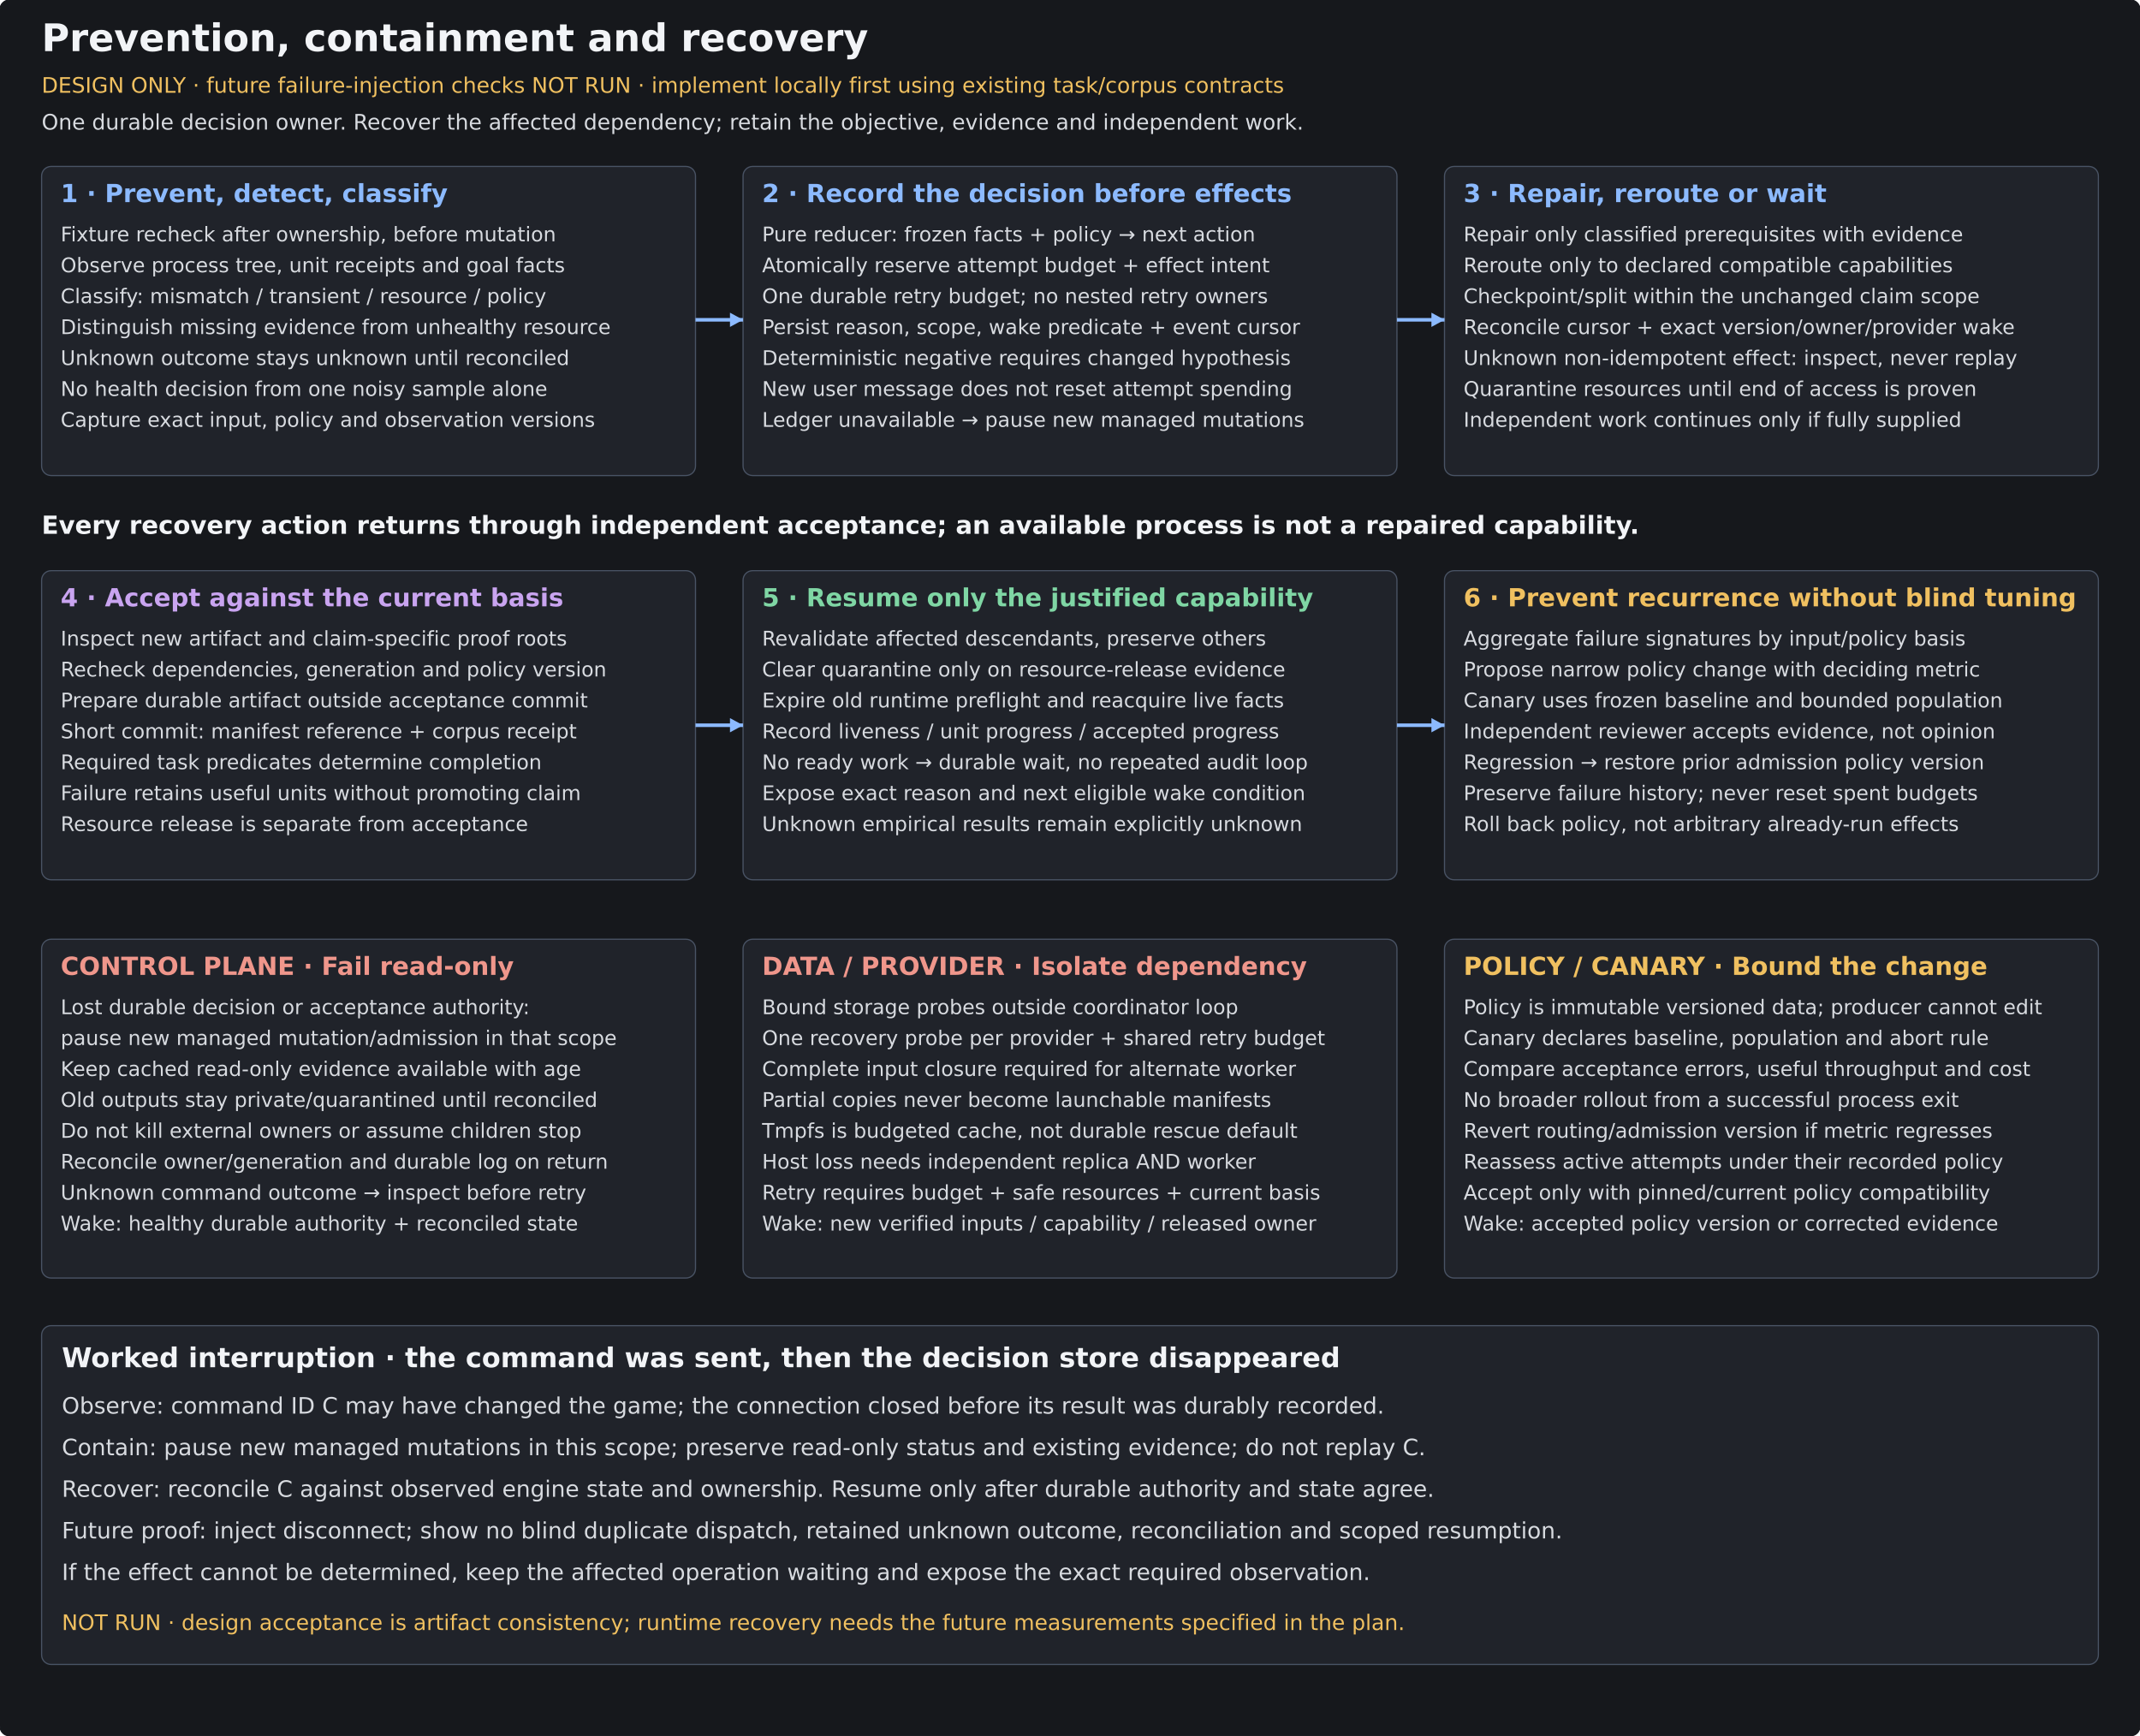
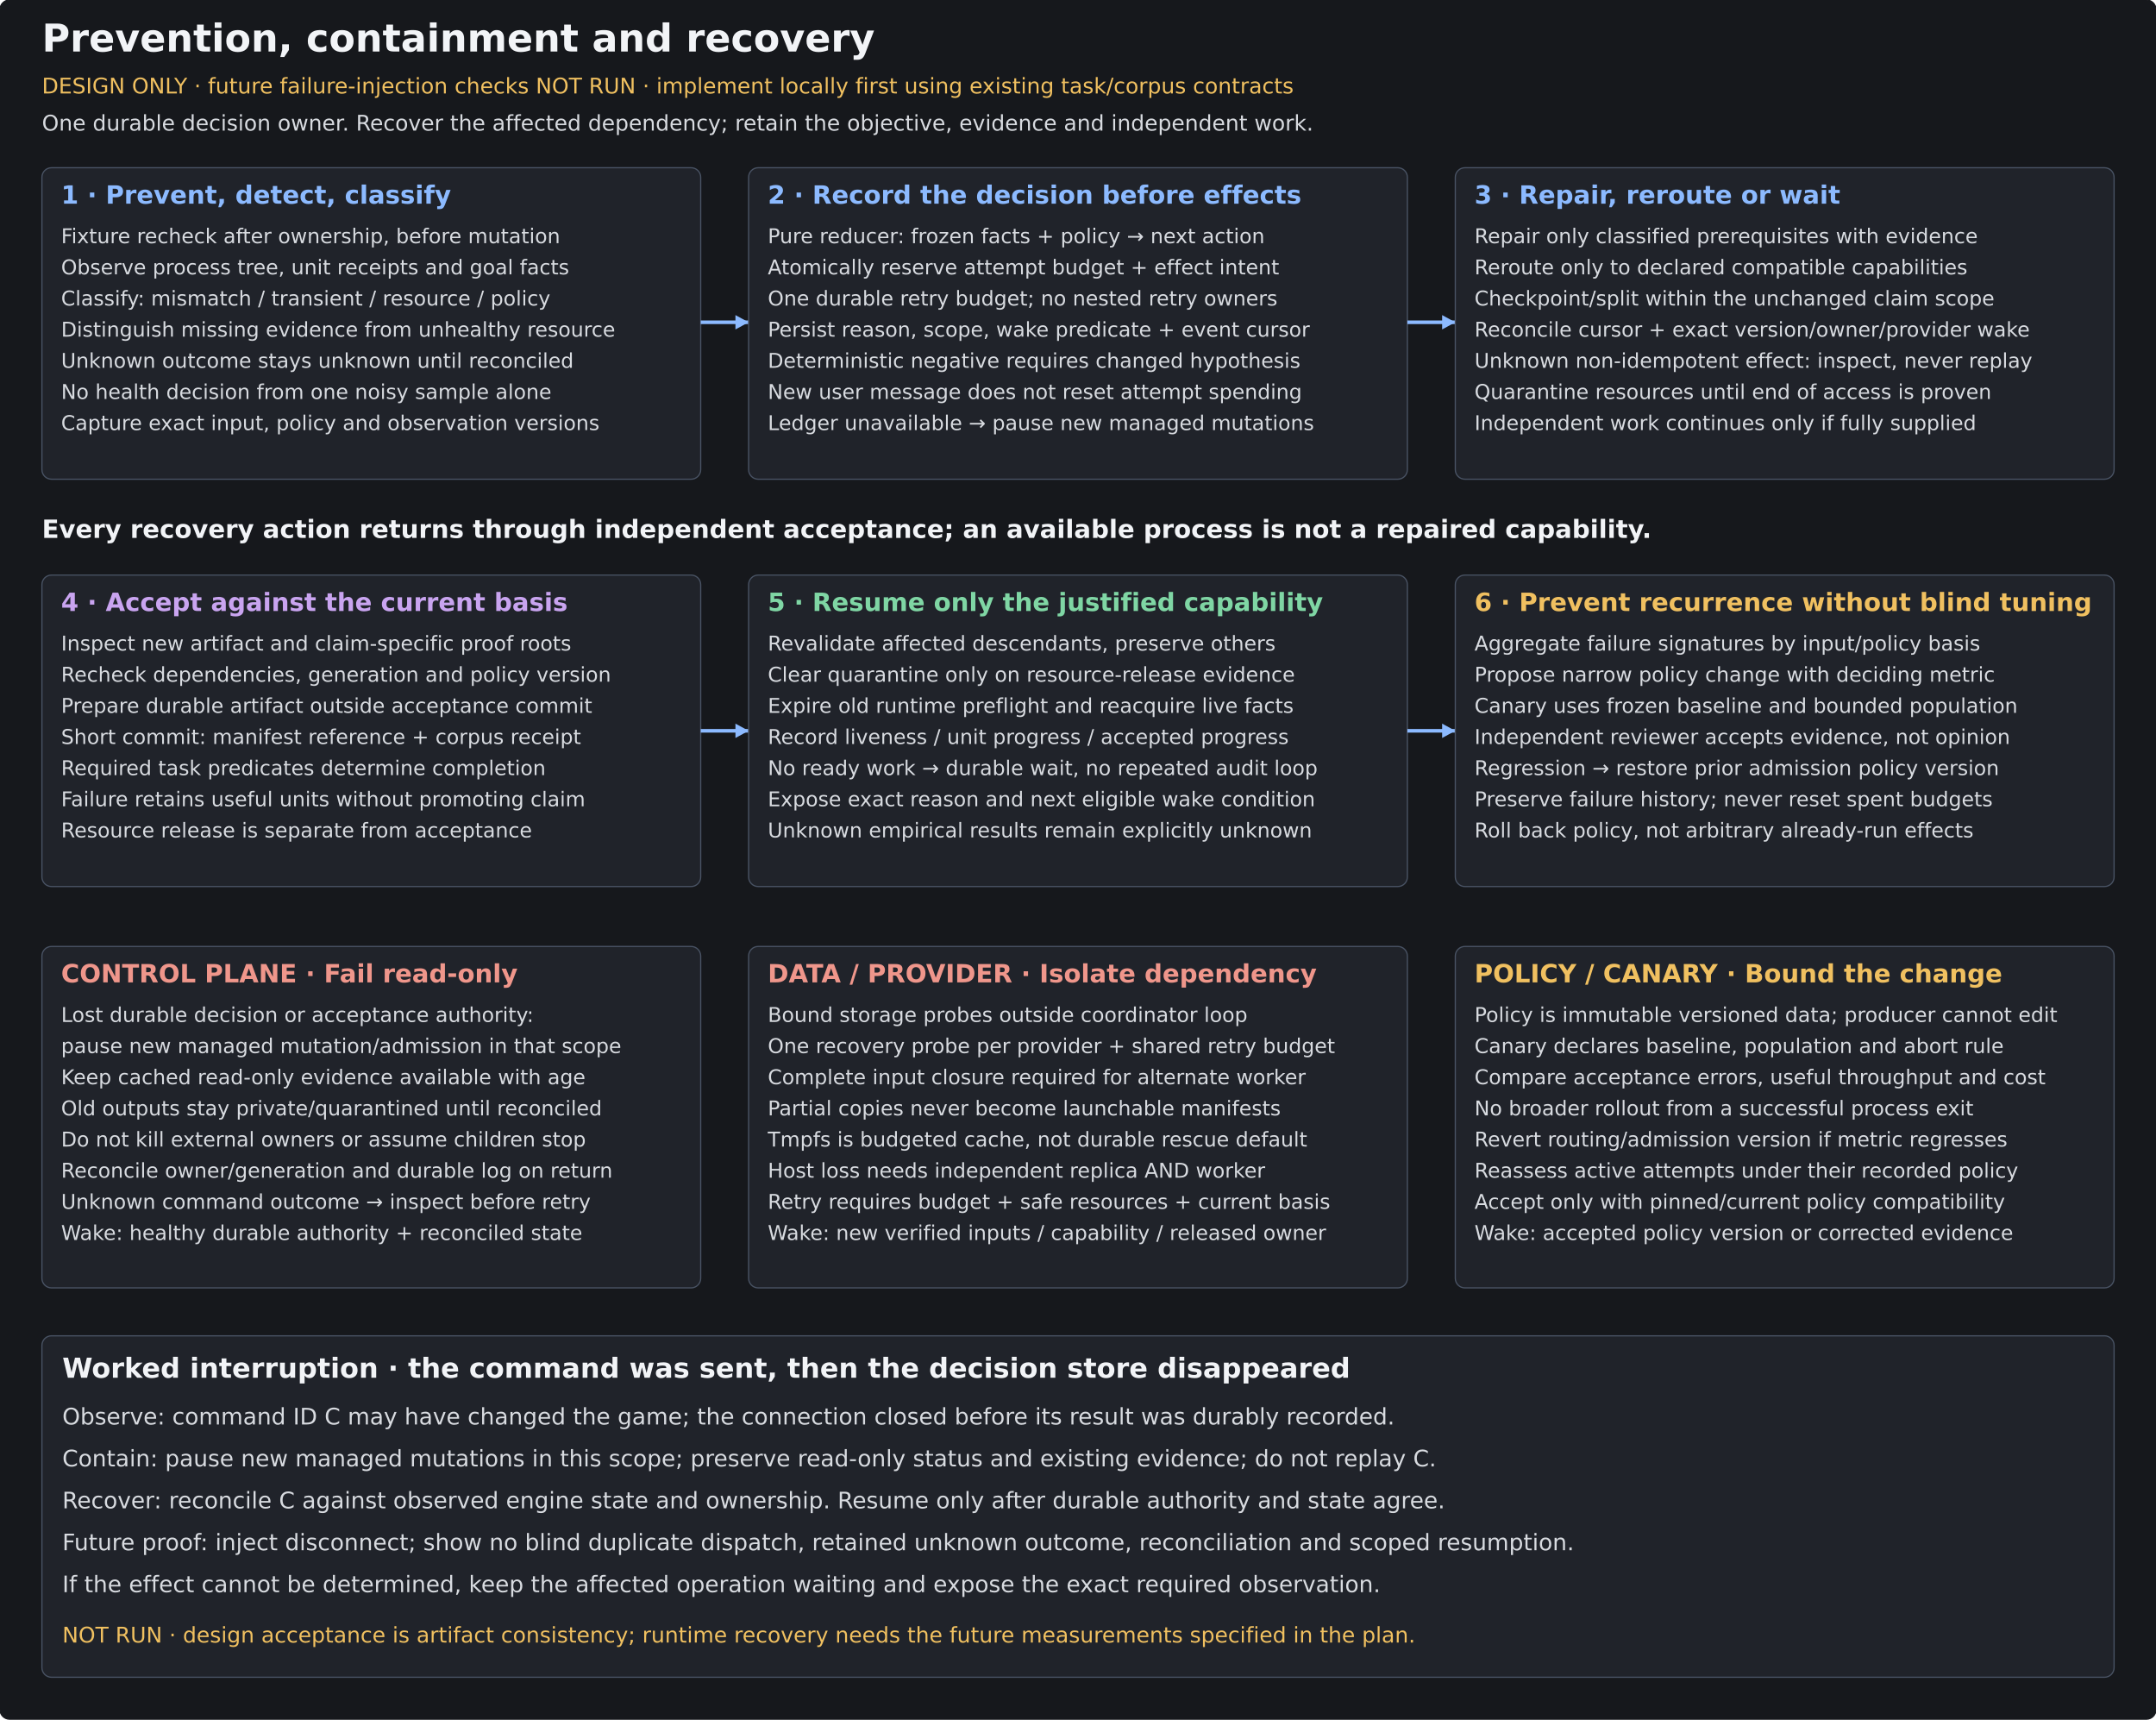
- <svg xmlns="http://www.w3.org/2000/svg" width="1800" height="1460" viewBox="0 0 1800 1460">
-   <rect x="0" y="0" width="1800" height="1460" rx="8" fill="#16181c" stroke="#16181c" />
-   <text x="35" y="43" font-family="DejaVu Sans, sans-serif" font-size="32" fill="#f2f4f7" font-weight="bold">Prevention, containment and recovery</text>
-   <text x="35" y="78" font-family="DejaVu Sans, sans-serif" font-size="18" fill="#f0c060" font-weight="normal">DESIGN ONLY · future failure-injection checks NOT RUN · implement locally first using existing task/corpus contracts</text>
-   <text x="35" y="109" font-family="DejaVu Sans, sans-serif" font-size="18" fill="#d8dbe0" font-weight="normal">One durable decision owner. Recover the affected dependency; retain the objective, evidence and independent work.</text>
-   <rect x="35" y="140" width="550" height="260" rx="8" fill="#20232a" stroke="#495364" />
-   <text x="51" y="170" font-family="DejaVu Sans, sans-serif" font-size="21" fill="#8cbaff" font-weight="bold">1 · Prevent, detect, classify</text>
-   <text x="51" y="203" font-family="DejaVu Sans, sans-serif" font-size="17" fill="#d8dbe0" font-weight="normal">Fixture recheck after ownership, before mutation</text>
-   <text x="51" y="229" font-family="DejaVu Sans, sans-serif" font-size="17" fill="#d8dbe0" font-weight="normal">Observe process tree, unit receipts and goal facts</text>
-   <text x="51" y="255" font-family="DejaVu Sans, sans-serif" font-size="17" fill="#d8dbe0" font-weight="normal">Classify: mismatch / transient / resource / policy</text>
-   <text x="51" y="281" font-family="DejaVu Sans, sans-serif" font-size="17" fill="#d8dbe0" font-weight="normal">Distinguish missing evidence from unhealthy resource</text>
-   <text x="51" y="307" font-family="DejaVu Sans, sans-serif" font-size="17" fill="#d8dbe0" font-weight="normal">Unknown outcome stays unknown until reconciled</text>
-   <text x="51" y="333" font-family="DejaVu Sans, sans-serif" font-size="17" fill="#d8dbe0" font-weight="normal">No health decision from one noisy sample alone</text>
-   <text x="51" y="359" font-family="DejaVu Sans, sans-serif" font-size="17" fill="#d8dbe0" font-weight="normal">Capture exact input, policy and observation versions</text>
-   <rect x="625" y="140" width="550" height="260" rx="8" fill="#20232a" stroke="#495364" />
-   <text x="641" y="170" font-family="DejaVu Sans, sans-serif" font-size="21" fill="#8cbaff" font-weight="bold">2 · Record the decision before effects</text>
-   <text x="641" y="203" font-family="DejaVu Sans, sans-serif" font-size="17" fill="#d8dbe0" font-weight="normal">Pure reducer: frozen facts + policy → next action</text>
-   <text x="641" y="229" font-family="DejaVu Sans, sans-serif" font-size="17" fill="#d8dbe0" font-weight="normal">Atomically reserve attempt budget + effect intent</text>
-   <text x="641" y="255" font-family="DejaVu Sans, sans-serif" font-size="17" fill="#d8dbe0" font-weight="normal">One durable retry budget; no nested retry owners</text>
-   <text x="641" y="281" font-family="DejaVu Sans, sans-serif" font-size="17" fill="#d8dbe0" font-weight="normal">Persist reason, scope, wake predicate + event cursor</text>
-   <text x="641" y="307" font-family="DejaVu Sans, sans-serif" font-size="17" fill="#d8dbe0" font-weight="normal">Deterministic negative requires changed hypothesis</text>
-   <text x="641" y="333" font-family="DejaVu Sans, sans-serif" font-size="17" fill="#d8dbe0" font-weight="normal">New user message does not reset attempt spending</text>
-   <text x="641" y="359" font-family="DejaVu Sans, sans-serif" font-size="17" fill="#d8dbe0" font-weight="normal">Ledger unavailable → pause new managed mutations</text>
-   <rect x="1215" y="140" width="550" height="260" rx="8" fill="#20232a" stroke="#495364" />
-   <text x="1231" y="170" font-family="DejaVu Sans, sans-serif" font-size="21" fill="#8cbaff" font-weight="bold">3 · Repair, reroute or wait</text>
-   <text x="1231" y="203" font-family="DejaVu Sans, sans-serif" font-size="17" fill="#d8dbe0" font-weight="normal">Repair only classified prerequisites with evidence</text>
-   <text x="1231" y="229" font-family="DejaVu Sans, sans-serif" font-size="17" fill="#d8dbe0" font-weight="normal">Reroute only to declared compatible capabilities</text>
-   <text x="1231" y="255" font-family="DejaVu Sans, sans-serif" font-size="17" fill="#d8dbe0" font-weight="normal">Checkpoint/split within the unchanged claim scope</text>
-   <text x="1231" y="281" font-family="DejaVu Sans, sans-serif" font-size="17" fill="#d8dbe0" font-weight="normal">Reconcile cursor + exact version/owner/provider wake</text>
-   <text x="1231" y="307" font-family="DejaVu Sans, sans-serif" font-size="17" fill="#d8dbe0" font-weight="normal">Unknown non-idempotent effect: inspect, never replay</text>
-   <text x="1231" y="333" font-family="DejaVu Sans, sans-serif" font-size="17" fill="#d8dbe0" font-weight="normal">Quarantine resources until end of access is proven</text>
-   <text x="1231" y="359" font-family="DejaVu Sans, sans-serif" font-size="17" fill="#d8dbe0" font-weight="normal">Independent work continues only if fully supplied</text>
+ <svg xmlns="http://www.w3.org/2000/svg" role="img" aria-labelledby="resilience-contracts-title resilience-contracts-desc" lang="en" width="1800" height="1435" viewBox="0 0 1800 1435">
+   <rect x="0" y="0" width="1800" height="1435" rx="8" fill="#16181c" stroke="#16181c" />
+   <g id="resil-header">
+     <text x="35" y="43" font-family="DejaVu Sans, sans-serif" font-size="32" fill="#f2f4f7" font-weight="bold">Prevention, containment and recovery</text>
+     <text x="35" y="78" font-family="DejaVu Sans, sans-serif" font-size="18" fill="#f0c060" font-weight="normal">DESIGN ONLY · future failure-injection checks NOT RUN · implement locally first using existing task/corpus contracts</text>
+     <text x="35" y="109" font-family="DejaVu Sans, sans-serif" font-size="18" fill="#d8dbe0" font-weight="normal">One durable decision owner. Recover the affected dependency; retain the objective, evidence and independent work.</text>
+   </g>
+   <g id="resil-step-1">
+     <rect x="35" y="140" width="550" height="260" rx="8" fill="#20232a" stroke="#495364" />
+     <text x="51" y="170" font-family="DejaVu Sans, sans-serif" font-size="21" fill="#8cbaff" font-weight="bold">1 · Prevent, detect, classify</text>
+     <text x="51" y="203" font-family="DejaVu Sans, sans-serif" font-size="17" fill="#d8dbe0" font-weight="normal">Fixture recheck after ownership, before mutation</text>
+     <text x="51" y="229" font-family="DejaVu Sans, sans-serif" font-size="17" fill="#d8dbe0" font-weight="normal">Observe process tree, unit receipts and goal facts</text>
+     <text x="51" y="255" font-family="DejaVu Sans, sans-serif" font-size="17" fill="#d8dbe0" font-weight="normal">Classify: mismatch / transient / resource / policy</text>
+     <text x="51" y="281" font-family="DejaVu Sans, sans-serif" font-size="17" fill="#d8dbe0" font-weight="normal">Distinguish missing evidence from unhealthy resource</text>
+     <text x="51" y="307" font-family="DejaVu Sans, sans-serif" font-size="17" fill="#d8dbe0" font-weight="normal">Unknown outcome stays unknown until reconciled</text>
+     <text x="51" y="333" font-family="DejaVu Sans, sans-serif" font-size="17" fill="#d8dbe0" font-weight="normal">No health decision from one noisy sample alone</text>
+     <text x="51" y="359" font-family="DejaVu Sans, sans-serif" font-size="17" fill="#d8dbe0" font-weight="normal">Capture exact input, policy and observation versions</text>
+   </g>
  <line x1="585" y1="269" x2="625" y2="269" stroke="#8cbaff" stroke-width="3" />
  <polygon points="625,269 614,263 614,275" fill="#8cbaff" />
+   <g id="resil-step-2">
+     <rect x="625" y="140" width="550" height="260" rx="8" fill="#20232a" stroke="#495364" />
+     <text x="641" y="170" font-family="DejaVu Sans, sans-serif" font-size="21" fill="#8cbaff" font-weight="bold">2 · Record the decision before effects</text>
+     <text x="641" y="203" font-family="DejaVu Sans, sans-serif" font-size="17" fill="#d8dbe0" font-weight="normal">Pure reducer: frozen facts + policy → next action</text>
+     <text x="641" y="229" font-family="DejaVu Sans, sans-serif" font-size="17" fill="#d8dbe0" font-weight="normal">Atomically reserve attempt budget + effect intent</text>
+     <text x="641" y="255" font-family="DejaVu Sans, sans-serif" font-size="17" fill="#d8dbe0" font-weight="normal">One durable retry budget; no nested retry owners</text>
+     <text x="641" y="281" font-family="DejaVu Sans, sans-serif" font-size="17" fill="#d8dbe0" font-weight="normal">Persist reason, scope, wake predicate + event cursor</text>
+     <text x="641" y="307" font-family="DejaVu Sans, sans-serif" font-size="17" fill="#d8dbe0" font-weight="normal">Deterministic negative requires changed hypothesis</text>
+     <text x="641" y="333" font-family="DejaVu Sans, sans-serif" font-size="17" fill="#d8dbe0" font-weight="normal">New user message does not reset attempt spending</text>
+     <text x="641" y="359" font-family="DejaVu Sans, sans-serif" font-size="17" fill="#d8dbe0" font-weight="normal">Ledger unavailable → pause new managed mutations</text>
+   </g>
  <line x1="1175" y1="269" x2="1215" y2="269" stroke="#8cbaff" stroke-width="3" />
  <polygon points="1215,269 1204,263 1204,275" fill="#8cbaff" />
-   <text x="35" y="449" font-family="DejaVu Sans, sans-serif" font-size="21" fill="#f2f4f7" font-weight="bold">Every recovery action returns through independent acceptance; an available process is not a repaired capability.</text>
-   <rect x="35" y="480" width="550" height="260" rx="8" fill="#20232a" stroke="#495364" />
-   <text x="51" y="510" font-family="DejaVu Sans, sans-serif" font-size="21" fill="#c9a4f0" font-weight="bold">4 · Accept against the current basis</text>
-   <text x="51" y="543" font-family="DejaVu Sans, sans-serif" font-size="17" fill="#d8dbe0" font-weight="normal">Inspect new artifact and claim-specific proof roots</text>
-   <text x="51" y="569" font-family="DejaVu Sans, sans-serif" font-size="17" fill="#d8dbe0" font-weight="normal">Recheck dependencies, generation and policy version</text>
-   <text x="51" y="595" font-family="DejaVu Sans, sans-serif" font-size="17" fill="#d8dbe0" font-weight="normal">Prepare durable artifact outside acceptance commit</text>
-   <text x="51" y="621" font-family="DejaVu Sans, sans-serif" font-size="17" fill="#d8dbe0" font-weight="normal">Short commit: manifest reference + corpus receipt</text>
-   <text x="51" y="647" font-family="DejaVu Sans, sans-serif" font-size="17" fill="#d8dbe0" font-weight="normal">Required task predicates determine completion</text>
-   <text x="51" y="673" font-family="DejaVu Sans, sans-serif" font-size="17" fill="#d8dbe0" font-weight="normal">Failure retains useful units without promoting claim</text>
-   <text x="51" y="699" font-family="DejaVu Sans, sans-serif" font-size="17" fill="#d8dbe0" font-weight="normal">Resource release is separate from acceptance</text>
-   <rect x="625" y="480" width="550" height="260" rx="8" fill="#20232a" stroke="#495364" />
-   <text x="641" y="510" font-family="DejaVu Sans, sans-serif" font-size="21" fill="#7fd6a4" font-weight="bold">5 · Resume only the justified capability</text>
-   <text x="641" y="543" font-family="DejaVu Sans, sans-serif" font-size="17" fill="#d8dbe0" font-weight="normal">Revalidate affected descendants, preserve others</text>
-   <text x="641" y="569" font-family="DejaVu Sans, sans-serif" font-size="17" fill="#d8dbe0" font-weight="normal">Clear quarantine only on resource-release evidence</text>
-   <text x="641" y="595" font-family="DejaVu Sans, sans-serif" font-size="17" fill="#d8dbe0" font-weight="normal">Expire old runtime preflight and reacquire live facts</text>
-   <text x="641" y="621" font-family="DejaVu Sans, sans-serif" font-size="17" fill="#d8dbe0" font-weight="normal">Record liveness / unit progress / accepted progress</text>
-   <text x="641" y="647" font-family="DejaVu Sans, sans-serif" font-size="17" fill="#d8dbe0" font-weight="normal">No ready work → durable wait, no repeated audit loop</text>
-   <text x="641" y="673" font-family="DejaVu Sans, sans-serif" font-size="17" fill="#d8dbe0" font-weight="normal">Expose exact reason and next eligible wake condition</text>
-   <text x="641" y="699" font-family="DejaVu Sans, sans-serif" font-size="17" fill="#d8dbe0" font-weight="normal">Unknown empirical results remain explicitly unknown</text>
-   <rect x="1215" y="480" width="550" height="260" rx="8" fill="#20232a" stroke="#495364" />
-   <text x="1231" y="510" font-family="DejaVu Sans, sans-serif" font-size="21" fill="#f0c060" font-weight="bold">6 · Prevent recurrence without blind tuning</text>
-   <text x="1231" y="543" font-family="DejaVu Sans, sans-serif" font-size="17" fill="#d8dbe0" font-weight="normal">Aggregate failure signatures by input/policy basis</text>
-   <text x="1231" y="569" font-family="DejaVu Sans, sans-serif" font-size="17" fill="#d8dbe0" font-weight="normal">Propose narrow policy change with deciding metric</text>
-   <text x="1231" y="595" font-family="DejaVu Sans, sans-serif" font-size="17" fill="#d8dbe0" font-weight="normal">Canary uses frozen baseline and bounded population</text>
-   <text x="1231" y="621" font-family="DejaVu Sans, sans-serif" font-size="17" fill="#d8dbe0" font-weight="normal">Independent reviewer accepts evidence, not opinion</text>
-   <text x="1231" y="647" font-family="DejaVu Sans, sans-serif" font-size="17" fill="#d8dbe0" font-weight="normal">Regression → restore prior admission policy version</text>
-   <text x="1231" y="673" font-family="DejaVu Sans, sans-serif" font-size="17" fill="#d8dbe0" font-weight="normal">Preserve failure history; never reset spent budgets</text>
-   <text x="1231" y="699" font-family="DejaVu Sans, sans-serif" font-size="17" fill="#d8dbe0" font-weight="normal">Roll back policy, not arbitrary already-run effects</text>
+   <g id="resil-step-3">
+     <rect x="1215" y="140" width="550" height="260" rx="8" fill="#20232a" stroke="#495364" />
+     <text x="1231" y="170" font-family="DejaVu Sans, sans-serif" font-size="21" fill="#8cbaff" font-weight="bold">3 · Repair, reroute or wait</text>
+     <text x="1231" y="203" font-family="DejaVu Sans, sans-serif" font-size="17" fill="#d8dbe0" font-weight="normal">Repair only classified prerequisites with evidence</text>
+     <text x="1231" y="229" font-family="DejaVu Sans, sans-serif" font-size="17" fill="#d8dbe0" font-weight="normal">Reroute only to declared compatible capabilities</text>
+     <text x="1231" y="255" font-family="DejaVu Sans, sans-serif" font-size="17" fill="#d8dbe0" font-weight="normal">Checkpoint/split within the unchanged claim scope</text>
+     <text x="1231" y="281" font-family="DejaVu Sans, sans-serif" font-size="17" fill="#d8dbe0" font-weight="normal">Reconcile cursor + exact version/owner/provider wake</text>
+     <text x="1231" y="307" font-family="DejaVu Sans, sans-serif" font-size="17" fill="#d8dbe0" font-weight="normal">Unknown non-idempotent effect: inspect, never replay</text>
+     <text x="1231" y="333" font-family="DejaVu Sans, sans-serif" font-size="17" fill="#d8dbe0" font-weight="normal">Quarantine resources until end of access is proven</text>
+     <text x="1231" y="359" font-family="DejaVu Sans, sans-serif" font-size="17" fill="#d8dbe0" font-weight="normal">Independent work continues only if fully supplied</text>
+   </g>
+   <g id="resil-acceptance">
+     <text x="35" y="449" font-family="DejaVu Sans, sans-serif" font-size="21" fill="#f2f4f7" font-weight="bold">Every recovery action returns through independent acceptance; an available process is not a repaired capability.</text>
+   </g>
+   <g id="resil-step-4">
+     <rect x="35" y="480" width="550" height="260" rx="8" fill="#20232a" stroke="#495364" />
+     <text x="51" y="510" font-family="DejaVu Sans, sans-serif" font-size="21" fill="#c9a4f0" font-weight="bold">4 · Accept against the current basis</text>
+     <text x="51" y="543" font-family="DejaVu Sans, sans-serif" font-size="17" fill="#d8dbe0" font-weight="normal">Inspect new artifact and claim-specific proof roots</text>
+     <text x="51" y="569" font-family="DejaVu Sans, sans-serif" font-size="17" fill="#d8dbe0" font-weight="normal">Recheck dependencies, generation and policy version</text>
+     <text x="51" y="595" font-family="DejaVu Sans, sans-serif" font-size="17" fill="#d8dbe0" font-weight="normal">Prepare durable artifact outside acceptance commit</text>
+     <text x="51" y="621" font-family="DejaVu Sans, sans-serif" font-size="17" fill="#d8dbe0" font-weight="normal">Short commit: manifest reference + corpus receipt</text>
+     <text x="51" y="647" font-family="DejaVu Sans, sans-serif" font-size="17" fill="#d8dbe0" font-weight="normal">Required task predicates determine completion</text>
+     <text x="51" y="673" font-family="DejaVu Sans, sans-serif" font-size="17" fill="#d8dbe0" font-weight="normal">Failure retains useful units without promoting claim</text>
+     <text x="51" y="699" font-family="DejaVu Sans, sans-serif" font-size="17" fill="#d8dbe0" font-weight="normal">Resource release is separate from acceptance</text>
+   </g>
  <line x1="585" y1="610" x2="625" y2="610" stroke="#8cbaff" stroke-width="3" />
  <polygon points="625,610 614,604 614,616" fill="#8cbaff" />
+   <g id="resil-step-5">
+     <rect x="625" y="480" width="550" height="260" rx="8" fill="#20232a" stroke="#495364" />
+     <text x="641" y="510" font-family="DejaVu Sans, sans-serif" font-size="21" fill="#7fd6a4" font-weight="bold">5 · Resume only the justified capability</text>
+     <text x="641" y="543" font-family="DejaVu Sans, sans-serif" font-size="17" fill="#d8dbe0" font-weight="normal">Revalidate affected descendants, preserve others</text>
+     <text x="641" y="569" font-family="DejaVu Sans, sans-serif" font-size="17" fill="#d8dbe0" font-weight="normal">Clear quarantine only on resource-release evidence</text>
+     <text x="641" y="595" font-family="DejaVu Sans, sans-serif" font-size="17" fill="#d8dbe0" font-weight="normal">Expire old runtime preflight and reacquire live facts</text>
+     <text x="641" y="621" font-family="DejaVu Sans, sans-serif" font-size="17" fill="#d8dbe0" font-weight="normal">Record liveness / unit progress / accepted progress</text>
+     <text x="641" y="647" font-family="DejaVu Sans, sans-serif" font-size="17" fill="#d8dbe0" font-weight="normal">No ready work → durable wait, no repeated audit loop</text>
+     <text x="641" y="673" font-family="DejaVu Sans, sans-serif" font-size="17" fill="#d8dbe0" font-weight="normal">Expose exact reason and next eligible wake condition</text>
+     <text x="641" y="699" font-family="DejaVu Sans, sans-serif" font-size="17" fill="#d8dbe0" font-weight="normal">Unknown empirical results remain explicitly unknown</text>
+   </g>
  <line x1="1175" y1="610" x2="1215" y2="610" stroke="#8cbaff" stroke-width="3" />
  <polygon points="1215,610 1204,604 1204,616" fill="#8cbaff" />
-   <rect x="35" y="790" width="550" height="285" rx="8" fill="#20232a" stroke="#495364" />
-   <text x="51" y="820" font-family="DejaVu Sans, sans-serif" font-size="21" fill="#ef968b" font-weight="bold">CONTROL PLANE · Fail read-only</text>
-   <text x="51" y="853" font-family="DejaVu Sans, sans-serif" font-size="17" fill="#d8dbe0" font-weight="normal">Lost durable decision or acceptance authority:</text>
-   <text x="51" y="879" font-family="DejaVu Sans, sans-serif" font-size="17" fill="#d8dbe0" font-weight="normal">pause new managed mutation/admission in that scope</text>
-   <text x="51" y="905" font-family="DejaVu Sans, sans-serif" font-size="17" fill="#d8dbe0" font-weight="normal">Keep cached read-only evidence available with age</text>
-   <text x="51" y="931" font-family="DejaVu Sans, sans-serif" font-size="17" fill="#d8dbe0" font-weight="normal">Old outputs stay private/quarantined until reconciled</text>
-   <text x="51" y="957" font-family="DejaVu Sans, sans-serif" font-size="17" fill="#d8dbe0" font-weight="normal">Do not kill external owners or assume children stop</text>
-   <text x="51" y="983" font-family="DejaVu Sans, sans-serif" font-size="17" fill="#d8dbe0" font-weight="normal">Reconcile owner/generation and durable log on return</text>
-   <text x="51" y="1009" font-family="DejaVu Sans, sans-serif" font-size="17" fill="#d8dbe0" font-weight="normal">Unknown command outcome → inspect before retry</text>
-   <text x="51" y="1035" font-family="DejaVu Sans, sans-serif" font-size="17" fill="#d8dbe0" font-weight="normal">Wake: healthy durable authority + reconciled state</text>
-   <rect x="625" y="790" width="550" height="285" rx="8" fill="#20232a" stroke="#495364" />
-   <text x="641" y="820" font-family="DejaVu Sans, sans-serif" font-size="21" fill="#ef968b" font-weight="bold">DATA / PROVIDER · Isolate dependency</text>
-   <text x="641" y="853" font-family="DejaVu Sans, sans-serif" font-size="17" fill="#d8dbe0" font-weight="normal">Bound storage probes outside coordinator loop</text>
-   <text x="641" y="879" font-family="DejaVu Sans, sans-serif" font-size="17" fill="#d8dbe0" font-weight="normal">One recovery probe per provider + shared retry budget</text>
-   <text x="641" y="905" font-family="DejaVu Sans, sans-serif" font-size="17" fill="#d8dbe0" font-weight="normal">Complete input closure required for alternate worker</text>
-   <text x="641" y="931" font-family="DejaVu Sans, sans-serif" font-size="17" fill="#d8dbe0" font-weight="normal">Partial copies never become launchable manifests</text>
-   <text x="641" y="957" font-family="DejaVu Sans, sans-serif" font-size="17" fill="#d8dbe0" font-weight="normal">Tmpfs is budgeted cache, not durable rescue default</text>
-   <text x="641" y="983" font-family="DejaVu Sans, sans-serif" font-size="17" fill="#d8dbe0" font-weight="normal">Host loss needs independent replica AND worker</text>
-   <text x="641" y="1009" font-family="DejaVu Sans, sans-serif" font-size="17" fill="#d8dbe0" font-weight="normal">Retry requires budget + safe resources + current basis</text>
-   <text x="641" y="1035" font-family="DejaVu Sans, sans-serif" font-size="17" fill="#d8dbe0" font-weight="normal">Wake: new verified inputs / capability / released owner</text>
-   <rect x="1215" y="790" width="550" height="285" rx="8" fill="#20232a" stroke="#495364" />
-   <text x="1231" y="820" font-family="DejaVu Sans, sans-serif" font-size="21" fill="#f0c060" font-weight="bold">POLICY / CANARY · Bound the change</text>
-   <text x="1231" y="853" font-family="DejaVu Sans, sans-serif" font-size="17" fill="#d8dbe0" font-weight="normal">Policy is immutable versioned data; producer cannot edit</text>
-   <text x="1231" y="879" font-family="DejaVu Sans, sans-serif" font-size="17" fill="#d8dbe0" font-weight="normal">Canary declares baseline, population and abort rule</text>
-   <text x="1231" y="905" font-family="DejaVu Sans, sans-serif" font-size="17" fill="#d8dbe0" font-weight="normal">Compare acceptance errors, useful throughput and cost</text>
-   <text x="1231" y="931" font-family="DejaVu Sans, sans-serif" font-size="17" fill="#d8dbe0" font-weight="normal">No broader rollout from a successful process exit</text>
-   <text x="1231" y="957" font-family="DejaVu Sans, sans-serif" font-size="17" fill="#d8dbe0" font-weight="normal">Revert routing/admission version if metric regresses</text>
-   <text x="1231" y="983" font-family="DejaVu Sans, sans-serif" font-size="17" fill="#d8dbe0" font-weight="normal">Reassess active attempts under their recorded policy</text>
-   <text x="1231" y="1009" font-family="DejaVu Sans, sans-serif" font-size="17" fill="#d8dbe0" font-weight="normal">Accept only with pinned/current policy compatibility</text>
-   <text x="1231" y="1035" font-family="DejaVu Sans, sans-serif" font-size="17" fill="#d8dbe0" font-weight="normal">Wake: accepted policy version or corrected evidence</text>
-   <rect x="35" y="1115" width="1730" height="285" rx="8" fill="#20232a" stroke="#495364" />
-   <text x="52" y="1150" font-family="DejaVu Sans, sans-serif" font-size="23" fill="#f2f4f7" font-weight="bold">Worked interruption · the command was sent, then the decision store disappeared</text>
-   <text x="52" y="1189" font-family="DejaVu Sans, sans-serif" font-size="19" fill="#d8dbe0" font-weight="normal">Observe: command ID C may have changed the game; the connection closed before its result was durably recorded.</text>
-   <text x="52" y="1224" font-family="DejaVu Sans, sans-serif" font-size="19" fill="#d8dbe0" font-weight="normal">Contain: pause new managed mutations in this scope; preserve read-only status and existing evidence; do not replay C.</text>
-   <text x="52" y="1259" font-family="DejaVu Sans, sans-serif" font-size="19" fill="#d8dbe0" font-weight="normal">Recover: reconcile C against observed engine state and ownership. Resume only after durable authority and state agree.</text>
-   <text x="52" y="1294" font-family="DejaVu Sans, sans-serif" font-size="19" fill="#d8dbe0" font-weight="normal">Future proof: inject disconnect; show no blind duplicate dispatch, retained unknown outcome, reconciliation and scoped resumption.</text>
-   <text x="52" y="1329" font-family="DejaVu Sans, sans-serif" font-size="19" fill="#d8dbe0" font-weight="normal">If the effect cannot be determined, keep the affected operation waiting and expose the exact required observation.</text>
-   <text x="52" y="1371" font-family="DejaVu Sans, sans-serif" font-size="18" fill="#f0c060" font-weight="normal">NOT RUN · design acceptance is artifact consistency; runtime recovery needs the future measurements specified in the plan.</text>
+   <g id="resil-step-6">
+     <rect x="1215" y="480" width="550" height="260" rx="8" fill="#20232a" stroke="#495364" />
+     <text x="1231" y="510" font-family="DejaVu Sans, sans-serif" font-size="21" fill="#f0c060" font-weight="bold">6 · Prevent recurrence without blind tuning</text>
+     <text x="1231" y="543" font-family="DejaVu Sans, sans-serif" font-size="17" fill="#d8dbe0" font-weight="normal">Aggregate failure signatures by input/policy basis</text>
+     <text x="1231" y="569" font-family="DejaVu Sans, sans-serif" font-size="17" fill="#d8dbe0" font-weight="normal">Propose narrow policy change with deciding metric</text>
+     <text x="1231" y="595" font-family="DejaVu Sans, sans-serif" font-size="17" fill="#d8dbe0" font-weight="normal">Canary uses frozen baseline and bounded population</text>
+     <text x="1231" y="621" font-family="DejaVu Sans, sans-serif" font-size="17" fill="#d8dbe0" font-weight="normal">Independent reviewer accepts evidence, not opinion</text>
+     <text x="1231" y="647" font-family="DejaVu Sans, sans-serif" font-size="17" fill="#d8dbe0" font-weight="normal">Regression → restore prior admission policy version</text>
+     <text x="1231" y="673" font-family="DejaVu Sans, sans-serif" font-size="17" fill="#d8dbe0" font-weight="normal">Preserve failure history; never reset spent budgets</text>
+     <text x="1231" y="699" font-family="DejaVu Sans, sans-serif" font-size="17" fill="#d8dbe0" font-weight="normal">Roll back policy, not arbitrary already-run effects</text>
+   </g>
+   <g id="control-plane">
+     <rect x="35" y="790" width="550" height="285" rx="8" fill="#20232a" stroke="#495364" />
+     <text x="51" y="820" font-family="DejaVu Sans, sans-serif" font-size="21" fill="#ef968b" font-weight="bold">CONTROL PLANE · Fail read-only</text>
+     <text x="51" y="853" font-family="DejaVu Sans, sans-serif" font-size="17" fill="#d8dbe0" font-weight="normal">Lost durable decision or acceptance authority:</text>
+     <text x="51" y="879" font-family="DejaVu Sans, sans-serif" font-size="17" fill="#d8dbe0" font-weight="normal">pause new managed mutation/admission in that scope</text>
+     <text x="51" y="905" font-family="DejaVu Sans, sans-serif" font-size="17" fill="#d8dbe0" font-weight="normal">Keep cached read-only evidence available with age</text>
+     <text x="51" y="931" font-family="DejaVu Sans, sans-serif" font-size="17" fill="#d8dbe0" font-weight="normal">Old outputs stay private/quarantined until reconciled</text>
+     <text x="51" y="957" font-family="DejaVu Sans, sans-serif" font-size="17" fill="#d8dbe0" font-weight="normal">Do not kill external owners or assume children stop</text>
+     <text x="51" y="983" font-family="DejaVu Sans, sans-serif" font-size="17" fill="#d8dbe0" font-weight="normal">Reconcile owner/generation and durable log on return</text>
+     <text x="51" y="1009" font-family="DejaVu Sans, sans-serif" font-size="17" fill="#d8dbe0" font-weight="normal">Unknown command outcome → inspect before retry</text>
+     <text x="51" y="1035" font-family="DejaVu Sans, sans-serif" font-size="17" fill="#d8dbe0" font-weight="normal">Wake: healthy durable authority + reconciled state</text>
+   </g>
+   <g id="data-provider">
+     <rect x="625" y="790" width="550" height="285" rx="8" fill="#20232a" stroke="#495364" />
+     <text x="641" y="820" font-family="DejaVu Sans, sans-serif" font-size="21" fill="#ef968b" font-weight="bold">DATA / PROVIDER · Isolate dependency</text>
+     <text x="641" y="853" font-family="DejaVu Sans, sans-serif" font-size="17" fill="#d8dbe0" font-weight="normal">Bound storage probes outside coordinator loop</text>
+     <text x="641" y="879" font-family="DejaVu Sans, sans-serif" font-size="17" fill="#d8dbe0" font-weight="normal">One recovery probe per provider + shared retry budget</text>
+     <text x="641" y="905" font-family="DejaVu Sans, sans-serif" font-size="17" fill="#d8dbe0" font-weight="normal">Complete input closure required for alternate worker</text>
+     <text x="641" y="931" font-family="DejaVu Sans, sans-serif" font-size="17" fill="#d8dbe0" font-weight="normal">Partial copies never become launchable manifests</text>
+     <text x="641" y="957" font-family="DejaVu Sans, sans-serif" font-size="17" fill="#d8dbe0" font-weight="normal">Tmpfs is budgeted cache, not durable rescue default</text>
+     <text x="641" y="983" font-family="DejaVu Sans, sans-serif" font-size="17" fill="#d8dbe0" font-weight="normal">Host loss needs independent replica AND worker</text>
+     <text x="641" y="1009" font-family="DejaVu Sans, sans-serif" font-size="17" fill="#d8dbe0" font-weight="normal">Retry requires budget + safe resources + current basis</text>
+     <text x="641" y="1035" font-family="DejaVu Sans, sans-serif" font-size="17" fill="#d8dbe0" font-weight="normal">Wake: new verified inputs / capability / released owner</text>
+   </g>
+   <g id="policy-canary">
+     <rect x="1215" y="790" width="550" height="285" rx="8" fill="#20232a" stroke="#495364" />
+     <text x="1231" y="820" font-family="DejaVu Sans, sans-serif" font-size="21" fill="#f0c060" font-weight="bold">POLICY / CANARY · Bound the change</text>
+     <text x="1231" y="853" font-family="DejaVu Sans, sans-serif" font-size="17" fill="#d8dbe0" font-weight="normal">Policy is immutable versioned data; producer cannot edit</text>
+     <text x="1231" y="879" font-family="DejaVu Sans, sans-serif" font-size="17" fill="#d8dbe0" font-weight="normal">Canary declares baseline, population and abort rule</text>
+     <text x="1231" y="905" font-family="DejaVu Sans, sans-serif" font-size="17" fill="#d8dbe0" font-weight="normal">Compare acceptance errors, useful throughput and cost</text>
+     <text x="1231" y="931" font-family="DejaVu Sans, sans-serif" font-size="17" fill="#d8dbe0" font-weight="normal">No broader rollout from a successful process exit</text>
+     <text x="1231" y="957" font-family="DejaVu Sans, sans-serif" font-size="17" fill="#d8dbe0" font-weight="normal">Revert routing/admission version if metric regresses</text>
+     <text x="1231" y="983" font-family="DejaVu Sans, sans-serif" font-size="17" fill="#d8dbe0" font-weight="normal">Reassess active attempts under their recorded policy</text>
+     <text x="1231" y="1009" font-family="DejaVu Sans, sans-serif" font-size="17" fill="#d8dbe0" font-weight="normal">Accept only with pinned/current policy compatibility</text>
+     <text x="1231" y="1035" font-family="DejaVu Sans, sans-serif" font-size="17" fill="#d8dbe0" font-weight="normal">Wake: accepted policy version or corrected evidence</text>
+   </g>
+   <g id="worked-interruption">
+     <rect x="35" y="1115" width="1730" height="285" rx="8" fill="#20232a" stroke="#495364" />
+     <text x="52" y="1150" font-family="DejaVu Sans, sans-serif" font-size="23" fill="#f2f4f7" font-weight="bold">Worked interruption · the command was sent, then the decision store disappeared</text>
+     <text x="52" y="1189" font-family="DejaVu Sans, sans-serif" font-size="19" fill="#d8dbe0" font-weight="normal">Observe: command ID C may have changed the game; the connection closed before its result was durably recorded.</text>
+     <text x="52" y="1224" font-family="DejaVu Sans, sans-serif" font-size="19" fill="#d8dbe0" font-weight="normal">Contain: pause new managed mutations in this scope; preserve read-only status and existing evidence; do not replay C.</text>
+     <text x="52" y="1259" font-family="DejaVu Sans, sans-serif" font-size="19" fill="#d8dbe0" font-weight="normal">Recover: reconcile C against observed engine state and ownership. Resume only after durable authority and state agree.</text>
+     <text x="52" y="1294" font-family="DejaVu Sans, sans-serif" font-size="19" fill="#d8dbe0" font-weight="normal">Future proof: inject disconnect; show no blind duplicate dispatch, retained unknown outcome, reconciliation and scoped resumption.</text>
+     <text x="52" y="1329" font-family="DejaVu Sans, sans-serif" font-size="19" fill="#d8dbe0" font-weight="normal">If the effect cannot be determined, keep the affected operation waiting and expose the exact required observation.</text>
+     <text x="52" y="1371" font-family="DejaVu Sans, sans-serif" font-size="18" fill="#f0c060" font-weight="normal">NOT RUN · design acceptance is artifact consistency; runtime recovery needs the future measurements specified in the plan.</text>
+   </g>
</svg>
